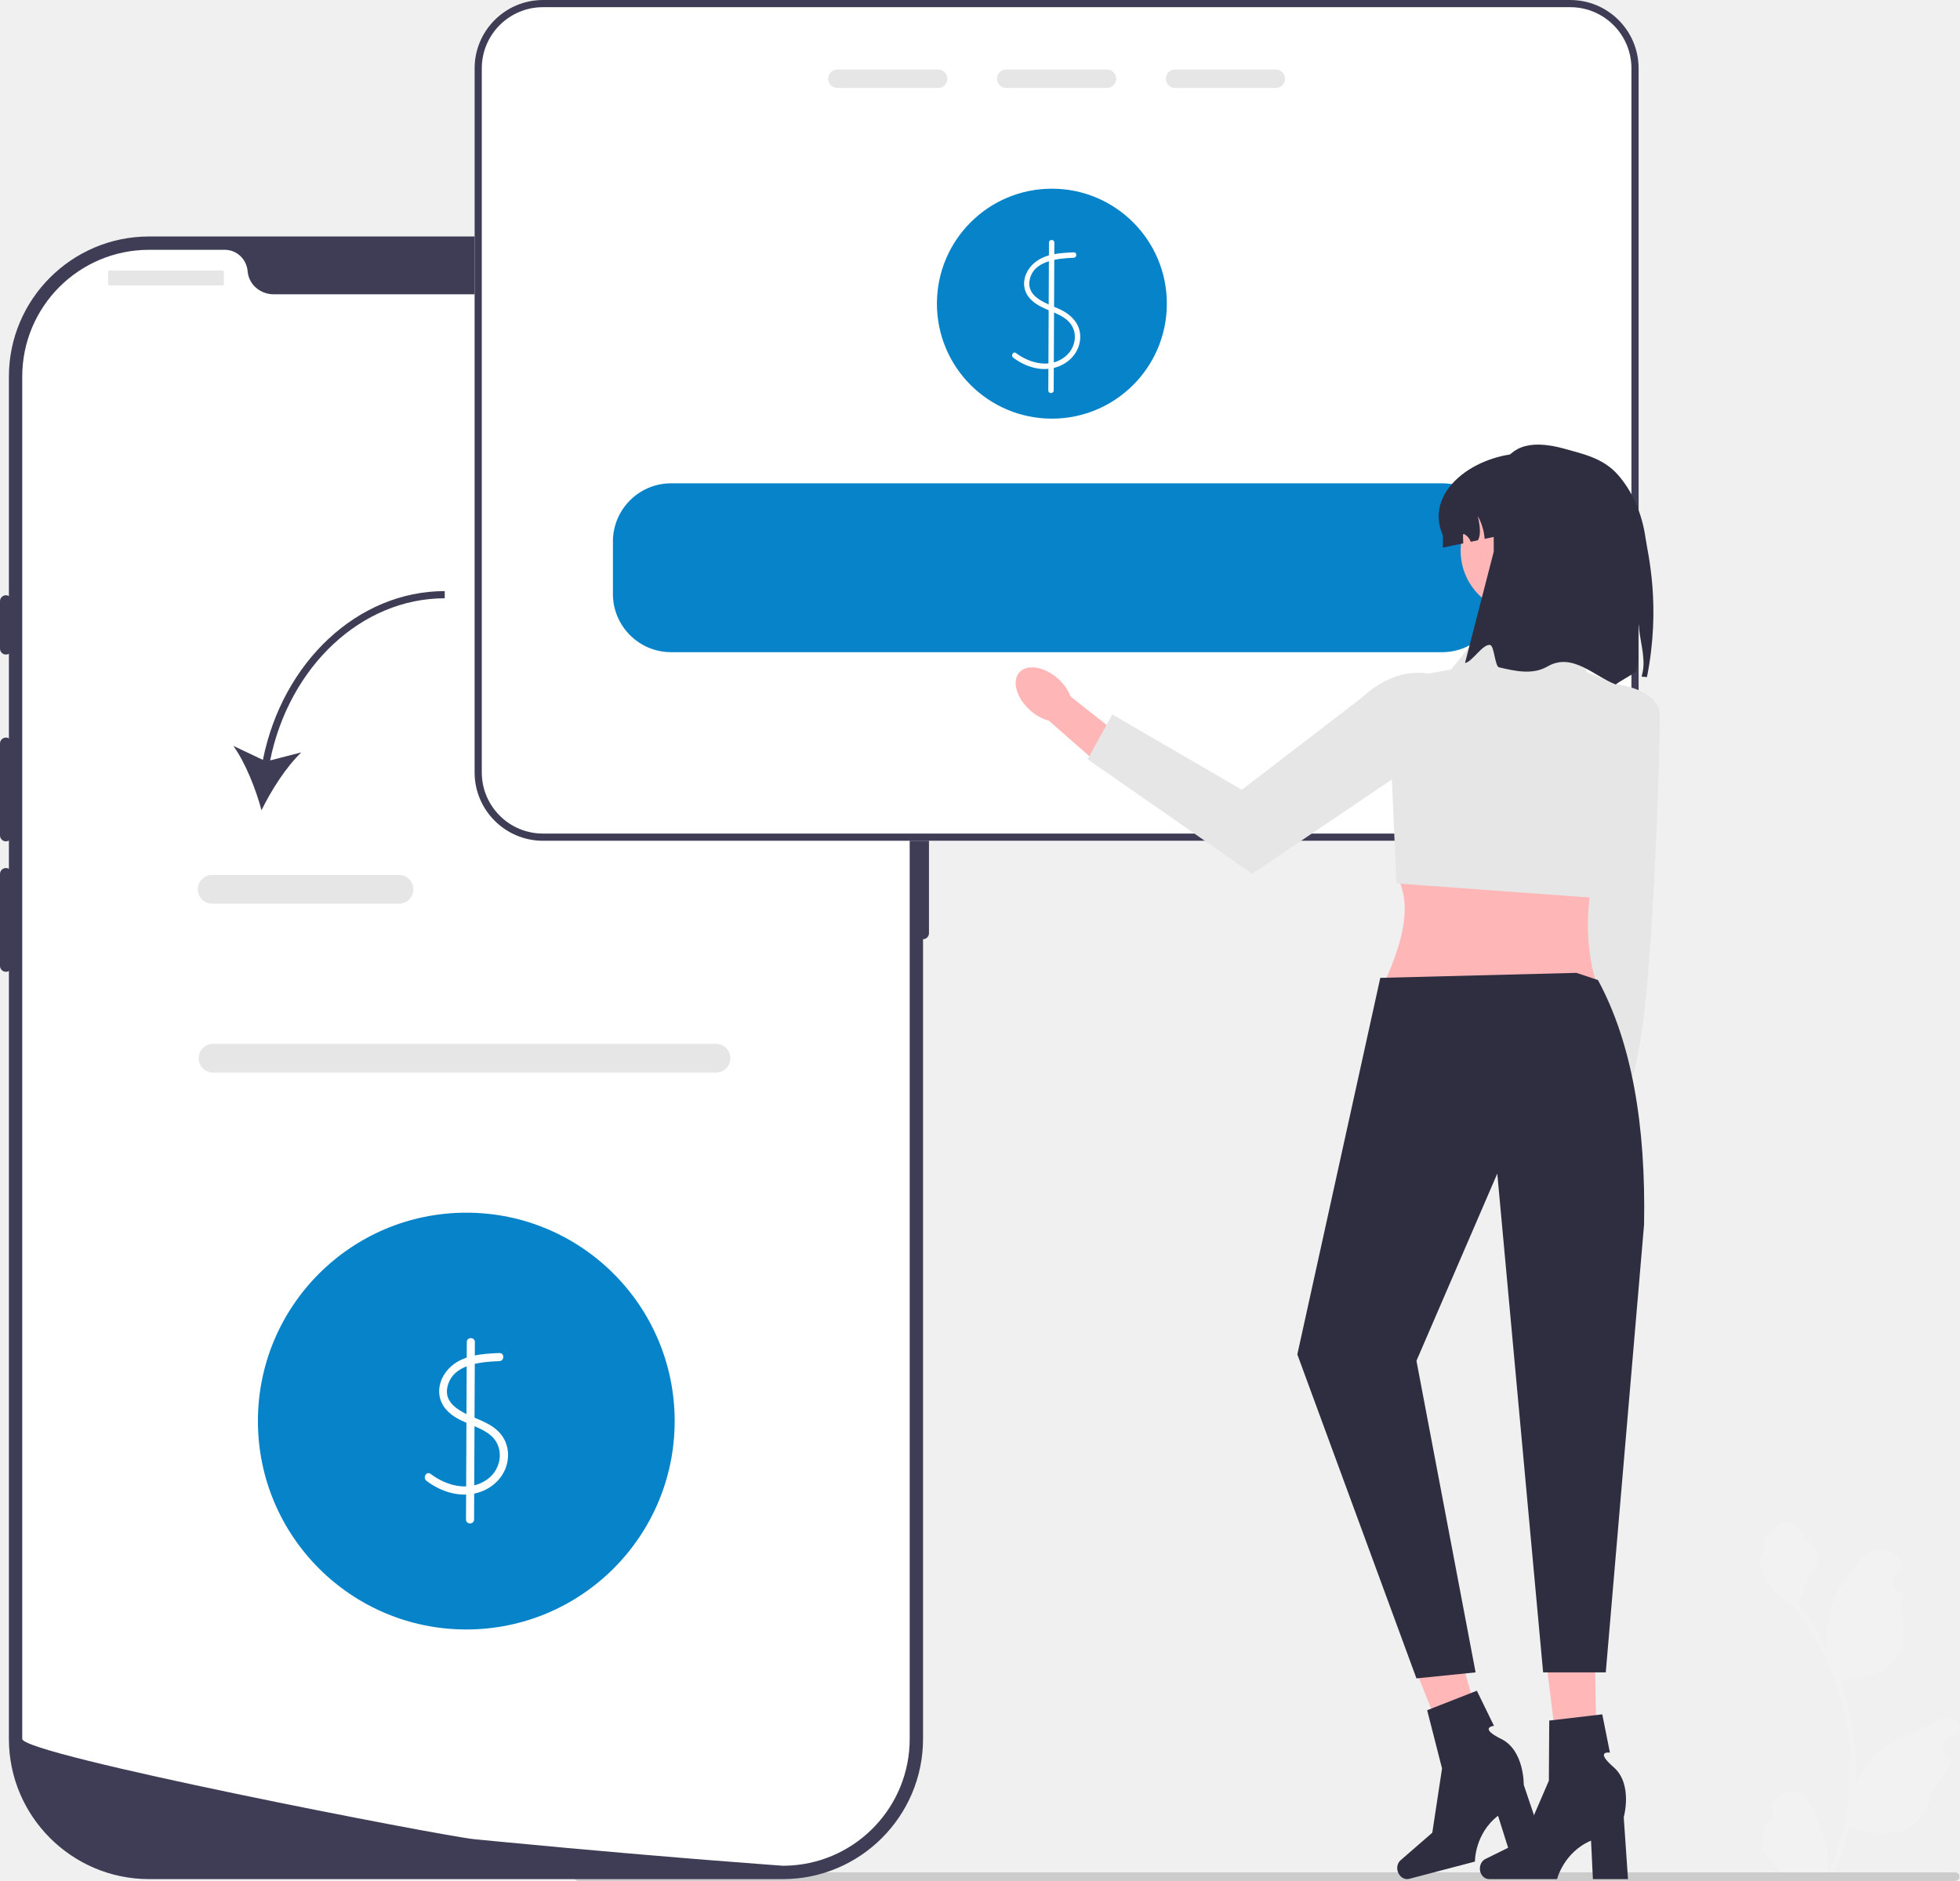
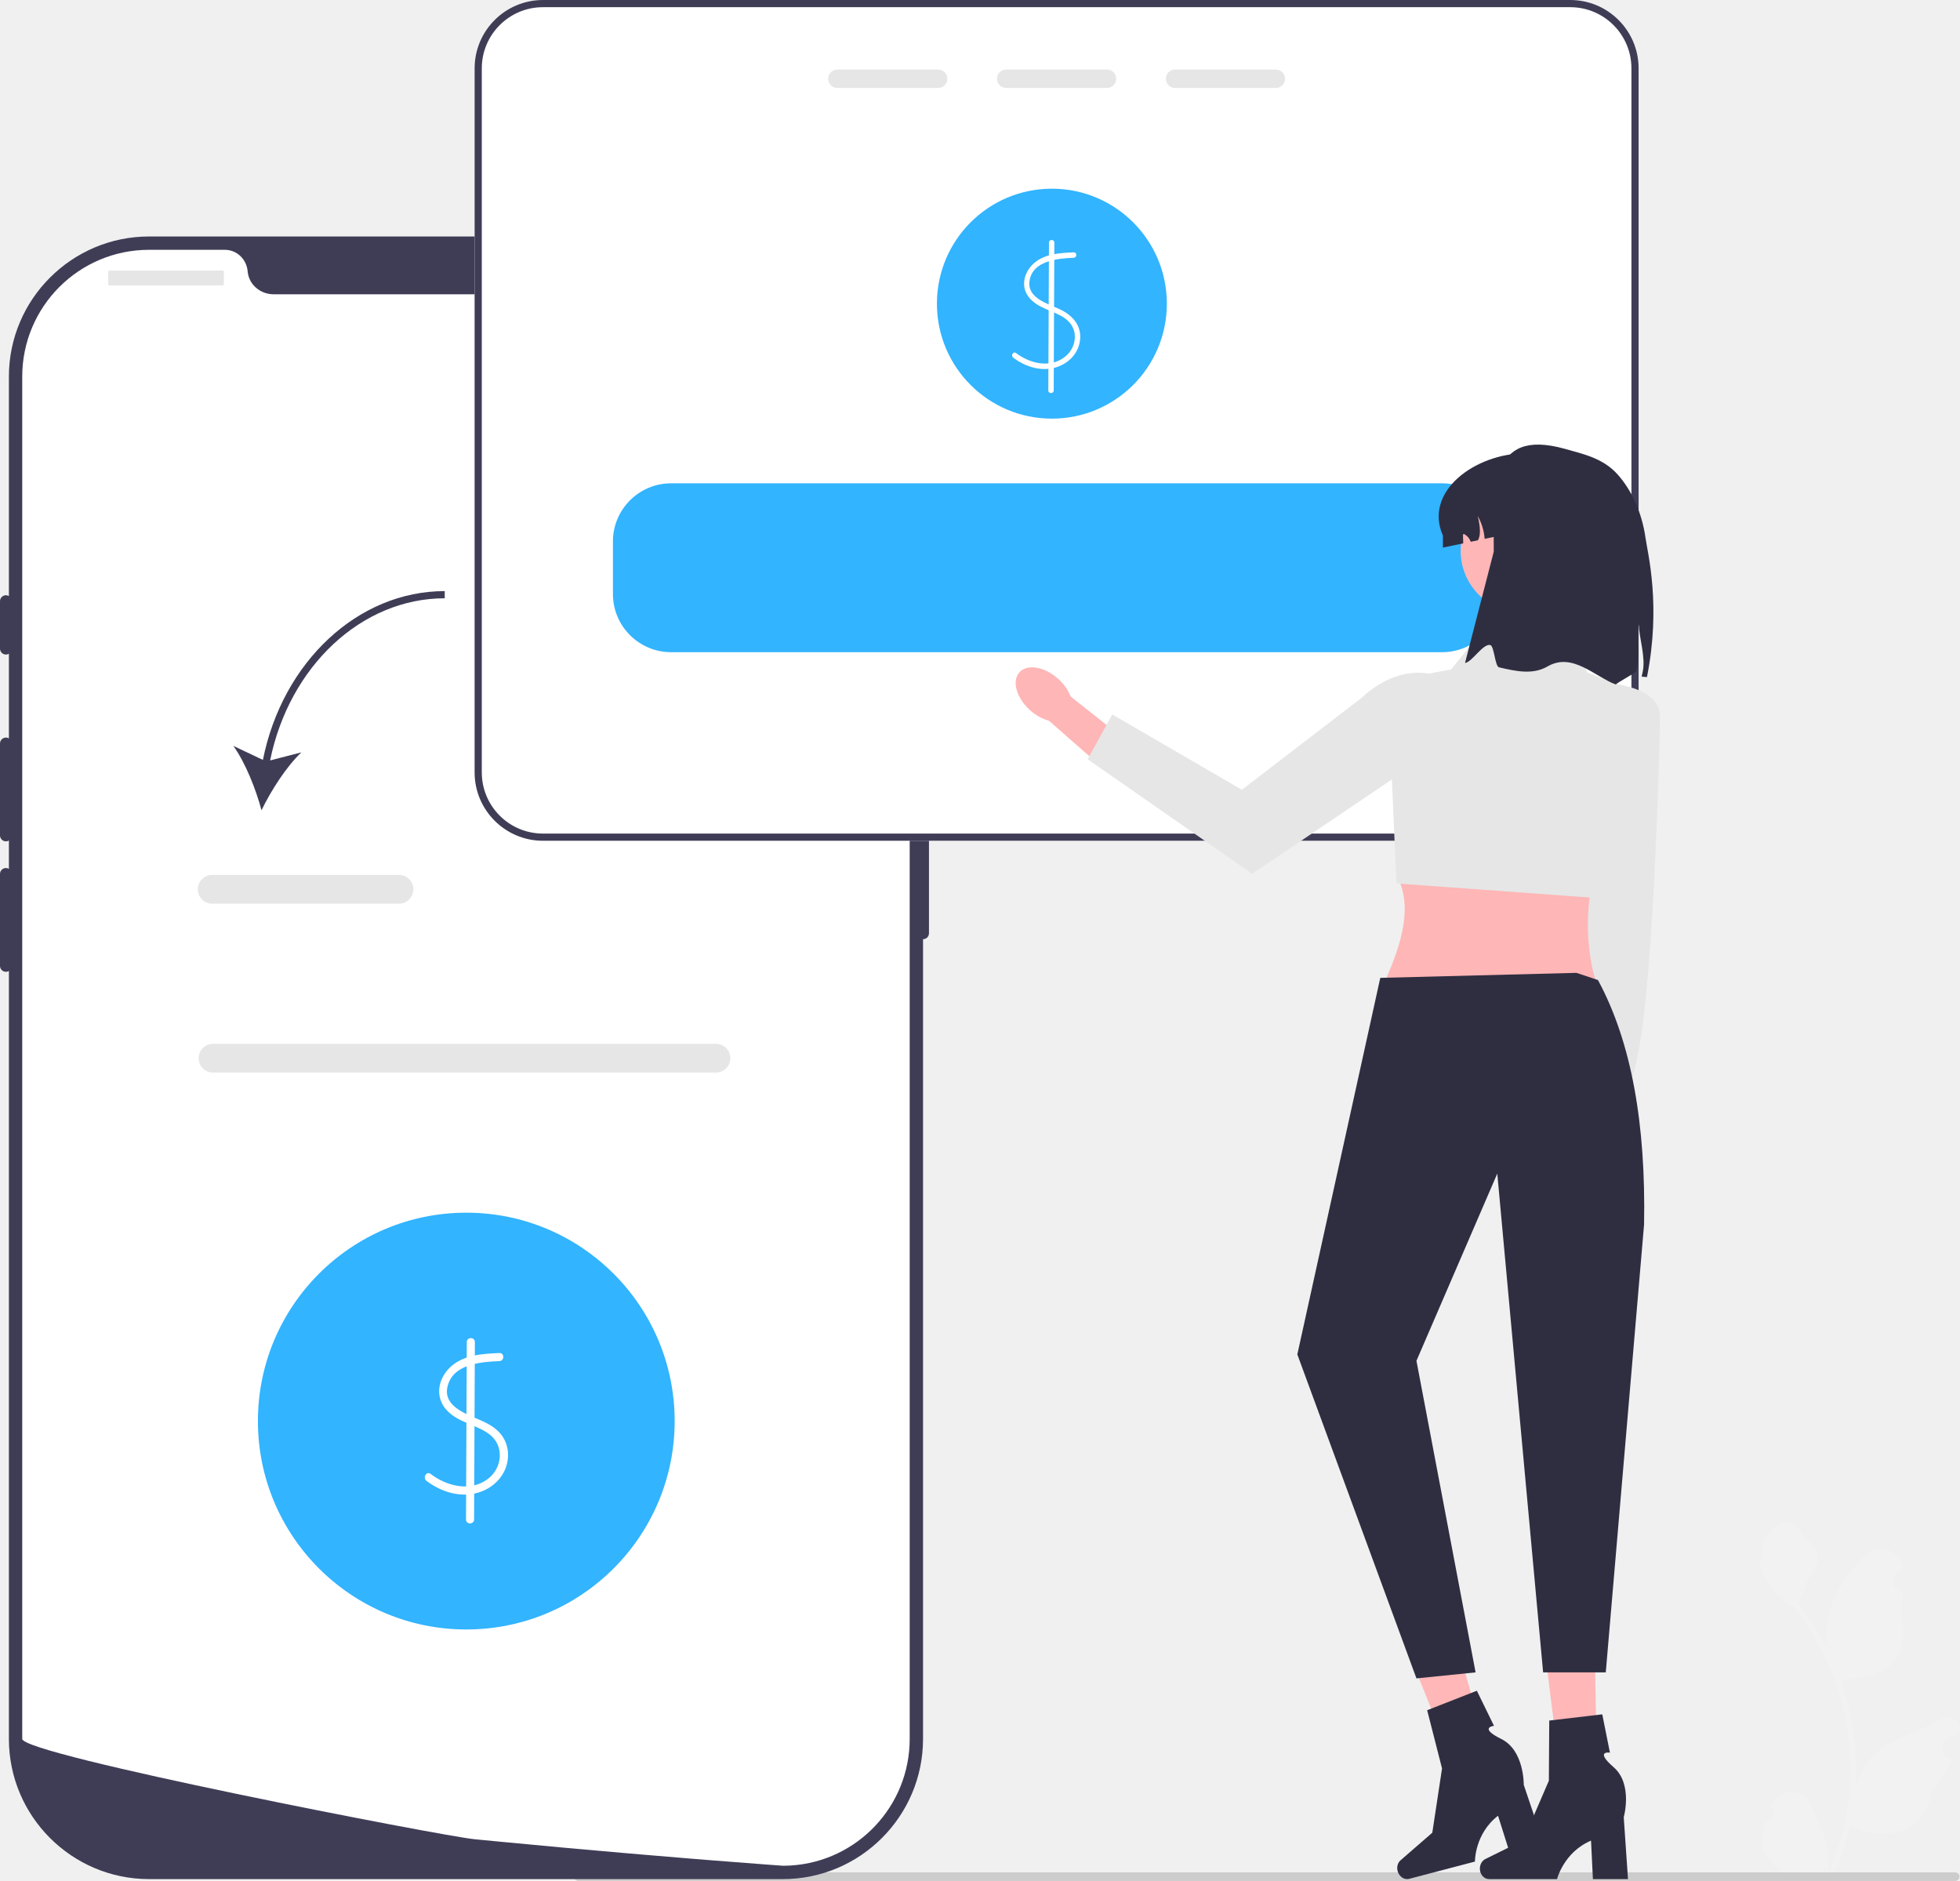
<svg xmlns="http://www.w3.org/2000/svg" width="545.563" height="523.501" viewBox="0 0 545.563 523.501">
  <path d="M491.304,507.168c2.066,.129,3.208-2.437,1.645-3.933l-.155-.618c.02-.05,.041-.099,.062-.148,2.089-4.982,9.17-4.947,11.241,.042,1.839,4.428,4.179,8.864,4.756,13.546,.258,2.067,.142,4.172-.316,6.2,4.308-9.411,6.575-19.687,6.575-30.021,0-2.597-.142-5.193-.433-7.783-.239-2.119-.568-4.224-.995-6.31-2.306-11.277-7.299-22.018-14.5-30.99-3.462-1.892-6.349-4.851-8.093-8.397-.626-1.279-1.117-2.655-1.35-4.056,.394,.052,1.486-5.949,1.188-6.317,.549-.833,1.532-1.247,2.131-2.06,2.982-4.043,7.091-3.337,9.236,2.157,4.582,2.313,4.627,6.148,1.815,9.837-1.789,2.347-2.035,5.522-3.604,8.035,.162,.207,.329,.407,.491,.614,2.961,3.798,5.522,7.88,7.681,12.169-.61-4.766,.291-10.508,1.826-14.21,1.748-4.217,5.025-7.769,7.91-11.415,3.466-4.379,10.573-2.468,11.184,3.083,.006,.054,.012,.107,.017,.161-.429,.242-.848,.499-1.259,.77-2.339,1.547-1.531,5.174,1.241,5.602l.063,.01c-.155,1.544-.42,3.074-.807,4.579,3.702,14.316-4.29,19.53-15.701,19.764-.252,.129-.497,.258-.749,.381,1.156,3.255,2.08,6.594,2.764,9.979,.614,2.99,1.04,6.013,1.279,9.049,.297,3.83,.271,7.68-.052,11.503l.019-.136c.82-4.211,3.107-8.145,6.427-10.87,4.946-4.063,11.933-5.559,17.268-8.824,2.568-1.572,5.859,.459,5.411,3.437l-.022,.143c-.794,.323-1.569,.698-2.319,1.117-.429,.242-.848,.499-1.259,.77-2.339,1.547-1.531,5.174,1.241,5.602l.063,.01c.045,.006,.084,.013,.129,.019-1.363,3.236-3.262,6.239-5.639,8.829-2.315,12.497-12.256,13.683-22.89,10.044h-.006c-1.163,5.064-2.861,10.011-5.044,14.726h-18.02c-.065-.2-.123-.407-.181-.607,1.666,.103,3.346,.006,4.986-.297-1.337-1.641-2.674-3.294-4.011-4.935-.032-.032-.058-.065-.084-.097-.678-.84-1.363-1.673-2.041-2.512l-0-.001c-.042-2.578,.267-5.147,.879-7.64l.001-0Z" fill="#f2f2f2" />
  <path d="M159.753,522.311c0,.66,.53,1.19,1.19,1.19h383.29c.66,0,1.19-.53,1.19-1.19,0-.66-.53-1.19-1.19-1.19H160.943c-.66,0-1.19,.53-1.19,1.19Z" fill="#ccc" />
  <g>
    <path d="M217.914,522.994H41.489c-21.512,0-39.013-17.501-39.013-39.014V104.831c0-21.512,17.501-39.013,39.013-39.013H217.914c21.512,0,39.013,17.501,39.013,39.013V483.98c0,21.512-17.501,39.014-39.013,39.014Z" fill="#3f3d56" />
    <path d="M256.927,205.281c-.91,0-1.65,.74-1.65,1.65v52.815c0,.91,.74,1.65,1.65,1.65s1.65-.74,1.65-1.65v-52.815c0-.91-.74-1.65-1.65-1.65Z" fill="#3f3d56" />
    <path d="M253.213,104.831V483.973c0,18.724-14.573,34.041-33.001,35.229h-.008c-.272,.017-.545,.033-.825,.041-.487,.025-.974,.033-1.469,.033,0,0-1.816-.132-5.133-.38-3.35-.248-8.227-.619-14.309-1.106-1.824-.14-3.747-.297-5.777-.462-4.044-.33-8.483-.693-13.245-1.106-1.898-.157-3.862-.33-5.867-.503-10.249-.883-21.728-1.915-33.834-3.086-2.047-.19-4.11-.388-6.189-.594-.545-.058-1.098-.107-1.65-.165-8.632-.85-125.716-23.478-125.716-27.901V104.831c0-19.5,15.803-35.303,35.303-35.303h21.076c3.367,0,6.074,2.624,6.363,5.983,.025,.223,.05,.446,.091,.668,.611,3.375,3.705,5.727,7.138,5.727h107.082c3.433,0,6.528-2.352,7.138-5.727,.041-.223,.066-.446,.091-.668,.289-3.359,2.996-5.983,6.362-5.983h21.076c19.5,0,35.303,15.803,35.303,35.303Z" fill="#fff" />
    <path d="M1.65,165.67c-.91,0-1.65,.74-1.65,1.65v13.204c0,.91,.74,1.65,1.65,1.65s1.65-.74,1.65-1.65v-13.204c0-.91-.74-1.65-1.65-1.65Z" fill="#3f3d56" />
    <path d="M1.65,205.281c-.91,0-1.65,.74-1.65,1.65v25.582c0,.91,.74,1.65,1.65,1.65s1.65-.74,1.65-1.65v-25.582c0-.91-.74-1.65-1.65-1.65Z" fill="#3f3d56" />
    <path d="M1.65,241.591c-.91,0-1.65,.74-1.65,1.65v25.582c0,.91,.74,1.65,1.65,1.65s1.65-.74,1.65-1.65v-25.582c0-.91-.74-1.65-1.65-1.65Z" fill="#3f3d56" />
    <rect x="30.121" y="75.308" width="32.184" height="4.126" rx=".31" ry=".31" fill="#e6e6e6" />
    <circle cx="202.049" cy="76.133" r="3.301" fill="#e6e6e6" />
    <circle cx="211.127" cy="76.133" r="3.301" fill="#e6e6e6" />
    <circle cx="220.204" cy="76.133" r="3.301" fill="#e6e6e6" />
  </g>
  <path d="M199.289,298.516H59.289c-2.206,0-4-1.794-4-4s1.794-4,4-4H199.289c2.206,0,4,1.794,4,4s-1.794,4-4,4Z" fill="#e6e6e6" />
-   <circle cx="129.791" cy="395.516" r="58" fill="#0683c9" />
+   <circle cx="129.791" cy="395.516" r="58" fill="#32b4ff" />
  <path d="M139.009,376.578c-4.895,.201-10.429,.537-14.046,4.293-3.143,3.263-3.832,8.105-.645,11.589,3.196,3.493,8.165,3.965,11.848,6.69,4.326,3.2,3.692,9.529-.494,12.562-4.936,3.576-11.309,1.909-15.822-1.494-1.156-.872-2.279,1.081-1.136,1.943,4.043,3.048,9.319,4.745,14.317,3.287,4.511-1.316,8.009-4.995,8.364-9.78,.17-2.284-.48-4.601-1.9-6.404-1.499-1.903-3.658-3.074-5.841-4.027-3.757-1.641-10.227-3.763-9.134-9.104,1.324-6.474,9.204-7.087,14.487-7.304,1.443-.059,1.45-2.31,0-2.25h0Z" fill="#fff" />
  <path d="M129.928,373.516l-.216,49.393c-.006,1.448,2.244,1.45,2.25,0l.216-49.393c.006-1.448-2.244-1.45-2.25,0h0Z" fill="#fff" />
  <path d="M437.086,0H151.126c-10.49,0-19.02,8.53-19.02,19.02V214.98c0,10.49,8.53,19.02,19.02,19.02H437.086c10.49,0,19.02-8.53,19.02-19.02V19.02c0-10.49-8.53-19.02-19.02-19.02Z" fill="#fff" />
-   <circle cx="292.791" cy="84.516" r="32" fill="#0683c9" />
+   <circle cx="292.791" cy="84.516" r="32" fill="#32b4ff" />
  <path d="M298.861,70.236c-3.961,.163-8.42,.414-11.417,3.362-2.482,2.442-3.35,6.243-1.069,9.118,2.401,3.027,6.395,3.601,9.53,5.536,1.948,1.202,3.239,3.024,3.281,5.364,.039,2.191-.972,4.239-2.663,5.612-4.148,3.37-9.805,1.975-13.729-.972-.772-.58-1.521,.722-.757,1.295,3.25,2.441,7.435,3.858,11.479,2.808,3.723-.967,6.721-3.895,7.125-7.808,.425-4.124-2.283-6.932-5.794-8.544-3.21-1.473-8.839-3.042-8.308-7.616,.675-5.817,7.795-6.469,12.323-6.655,.962-.04,.967-1.54,0-1.5h0Z" fill="#fff" />
  <path d="M291.977,67.516l-.18,41.158c-.004,.965,1.496,.967,1.5,0l.18-41.158c.004-.965-1.496-.967-1.5,0h0Z" fill="#fff" />
  <path d="M437.086,0H151.126c-10.49,0-19.02,8.53-19.02,19.02V214.98c0,10.49,8.53,19.02,19.02,19.02H437.086c10.49,0,19.02-8.53,19.02-19.02V19.02c0-10.49-8.53-19.02-19.02-19.02Zm17.02,214.98c0,9.39-7.63,17.02-17.02,17.02H151.126c-9.39,0-17.02-7.63-17.02-17.02V19.02c0-9.39,7.63-17.02,17.02-17.02H437.086c9.39,0,17.02,7.63,17.02,17.02V214.98Z" fill="#3f3d56" />
  <g>
    <path d="M261.136,19.35h-28.06c-1.41,0-2.56,1.15-2.56,2.56,0,1.42,1.15,2.57,2.56,2.57h28.06c1.41,0,2.56-1.15,2.56-2.57,0-1.41-1.15-2.56-2.56-2.56Z" fill="#e6e6e6" />
    <path d="M308.136,19.35h-28.06c-1.41,0-2.56,1.15-2.56,2.56,0,1.42,1.15,2.57,2.56,2.57h28.06c1.41,0,2.56-1.15,2.56-2.57,0-1.41-1.15-2.56-2.56-2.56Z" fill="#e6e6e6" />
    <path d="M355.136,19.35h-28.06c-1.41,0-2.56,1.15-2.56,2.56,0,1.42,1.15,2.57,2.56,2.57h28.06c1.41,0,2.56-1.15,2.56-2.57,0-1.41-1.15-2.56-2.56-2.56Z" fill="#e6e6e6" />
  </g>
-   <path d="M401.416,134.516H186.796c-8.93,0-16.19,7.26-16.19,16.19v14.62c0,8.93,7.26,16.19,16.19,16.19h214.62c8.93,0,16.19-7.26,16.19-16.19v-14.62c0-8.93-7.26-16.19-16.19-16.19Z" fill="#0683c9" />
+   <path d="M401.416,134.516H186.796c-8.93,0-16.19,7.26-16.19,16.19v14.62c0,8.93,7.26,16.19,16.19,16.19h214.62c8.93,0,16.19-7.26,16.19-16.19v-14.62c0-8.93-7.26-16.19-16.19-16.19Z" fill="#32b4ff" />
  <path d="M73.179,211.492l-8.23-3.899c3.376,4.711,6.284,12.068,7.841,17.922,2.637-5.453,6.887-12.126,11.094-16.112l-8.698,2.238c5.36-26.268,25.519-45.126,48.604-45.126v-2c-24.113,0-45.139,19.648-50.611,46.976Z" fill="#3f3d56" />
  <path d="M111.058,251.516H59.058c-2.206,0-4-1.794-4-4s1.794-4,4-4h52c2.206,0,4,1.794,4,4s-1.794,4-4,4Z" fill="#e6e6e6" />
  <g>
    <polygon points="456.979 238.488 456.454 279.327 446.293 315.732 438.17 312.702 441.776 279.333 441.302 234.176 456.979 238.488" fill="#ffb6b6" />
    <ellipse cx="440.63" cy="320.578" rx="9.634" ry="5.72" transform="translate(46.30757 696.6564) rotate(-79.68097)" fill="#ffb6b6" />
    <path d="M444.648,189.861s17.407,.24,17.392,9.487c-.008,5.221-1.129,52.623-4.25,81.42-2.406,22.207-7,28-7,28l-11-25,4.857-93.906Z" fill="#e6e6e6" />
    <path d="M444.201,273.299h-58.788c4.927-10.995,7.957-21.467,3.221-29.796l55.566-3.221c-2.777,11.244-3.116,22.28,0,33.018Z" fill="#ffb6b6" />
    <path d="M436.953,175.856l-23.354-1.611-9.664,12.08-4.899,.891c-7.344,1.335-12.573,7.889-12.245,15.346l1.906,43.313,55.821,4.07,13.374-56.402-16.106-6.412-4.832-11.274Z" fill="#e6e6e6" />
    <g>
      <path d="M294.531,188.922c1.657,1.491,2.84,3.232,3.465,4.921l16.681,13.203-6.515,7.754-16.22-14.228c-1.745-.443-3.601-1.436-5.258-2.927-3.785-3.405-5.097-8.118-2.93-10.527,2.167-2.409,6.992-1.601,10.777,1.804h0Z" fill="#ffb6b6" />
      <path d="M412.468,200.037v0l-63.916,43.159-45.817-31.884,6.879-12.46,36.06,20.957,33.255-25.534c11.842-11.123,26.684-8.967,33.539,5.762Z" fill="#e6e6e6" />
    </g>
    <circle cx="423.891" cy="153.302" r="17.326" fill="#ffb6b6" />
    <path d="M447.441,149.046v3.36l-19.54-5.5-14.65,3.07c-.17-2.23-.83-4.42-1.93-6.36,.765,3.112,.851,5.519,.04,6.76l-1.97,.41c-.32-.87-.94-1.63-1.75-2.09-.08-.05-.18-.09-.27-.06-.14,.05-.15,.23-.15,.37,.02,.74,.04,1.48,.07,2.22l-5.66,1.18v-3.36c-5.43-12.218,8.882-22.79,22.91-22.9,6.33-.05,12.05,2.56,16.2,6.7,4.14,4.15,6.7,9.87,6.7,16.2Z" fill="#2f2e41" />
    <path d="M458.433,188.444l-1.476-.122c.105-.483,.21-.959,.306-1.441,.818-4.05-.982-9.205-1.115-13.095-.694,4.111,.493,9.168-.736,13.071-.137,.434-5.476,3.232-5.623,3.66-5.909-2.161-12.063-9.066-19.032-5.033-4.121,2.385-8.824,1.34-13.503,.248-1.158-.27-1.319-5.99-2.466-6.215-2.053-.402-5.068,4.797-7,5l8-31c0-16.864-1.562-34.557,19.8-28.594,5.373,1.5,10.69,2.675,14.656,7.11,3.965,4.44,6.789,10.646,7.789,17.713,.603,4.263,4.367,18.739,.397,38.7Z" fill="#2f2e41" />
    <g>
      <polygon points="444.638 500.18 435.102 500.405 429.786 457.561 443.859 457.228 444.638 500.18" fill="#ffb7b7" />
      <path d="M411.919,520.077h0c0,1.611,1.143,2.917,2.554,2.917h18.929s1.863-7.488,9.458-10.71l.524,10.71h9.765l-1.183-17.222s2.612-9.214-2.813-13.924c-5.425-4.71-1.031-4.054-1.031-4.054l-2.134-10.659-14.756,1.735-.108,16.732-7.161,16.608-10.503,5.188c-.935,.462-1.54,1.514-1.54,2.677l-0,0Z" fill="#2f2e41" />
    </g>
    <g>
      <polygon points="415.624 493.198 406.457 495.836 390.443 455.743 403.972 451.85 415.624 493.198" fill="#ffb7b7" />
      <path d="M389.025,520.746h0c.409,1.558,1.846,2.531,3.21,2.174l18.31-4.803s-.098-7.716,6.43-12.76l3.225,10.227,9.445-2.478-5.515-16.358s.189-9.575-6.254-12.754c-6.443-3.179-2.026-3.66-2.026-3.66l-4.769-9.769-13.833,5.423,4.141,16.212-2.712,17.882-8.843,7.684c-.787,.684-1.105,1.855-.81,2.981l-0,0Z" fill="#2f2e41" />
    </g>
    <path d="M438.791,270.768l6,2c9.381,17.326,13.358,40.334,12.831,68.078l-10.658,124.611h-17.437l-12.76-138.822-22.5,52.105,16.462,86.717-16.462,1.678-33.158-90.172,23.092-104.802,54.589-1.395Z" fill="#2f2e41" />
  </g>
</svg>
